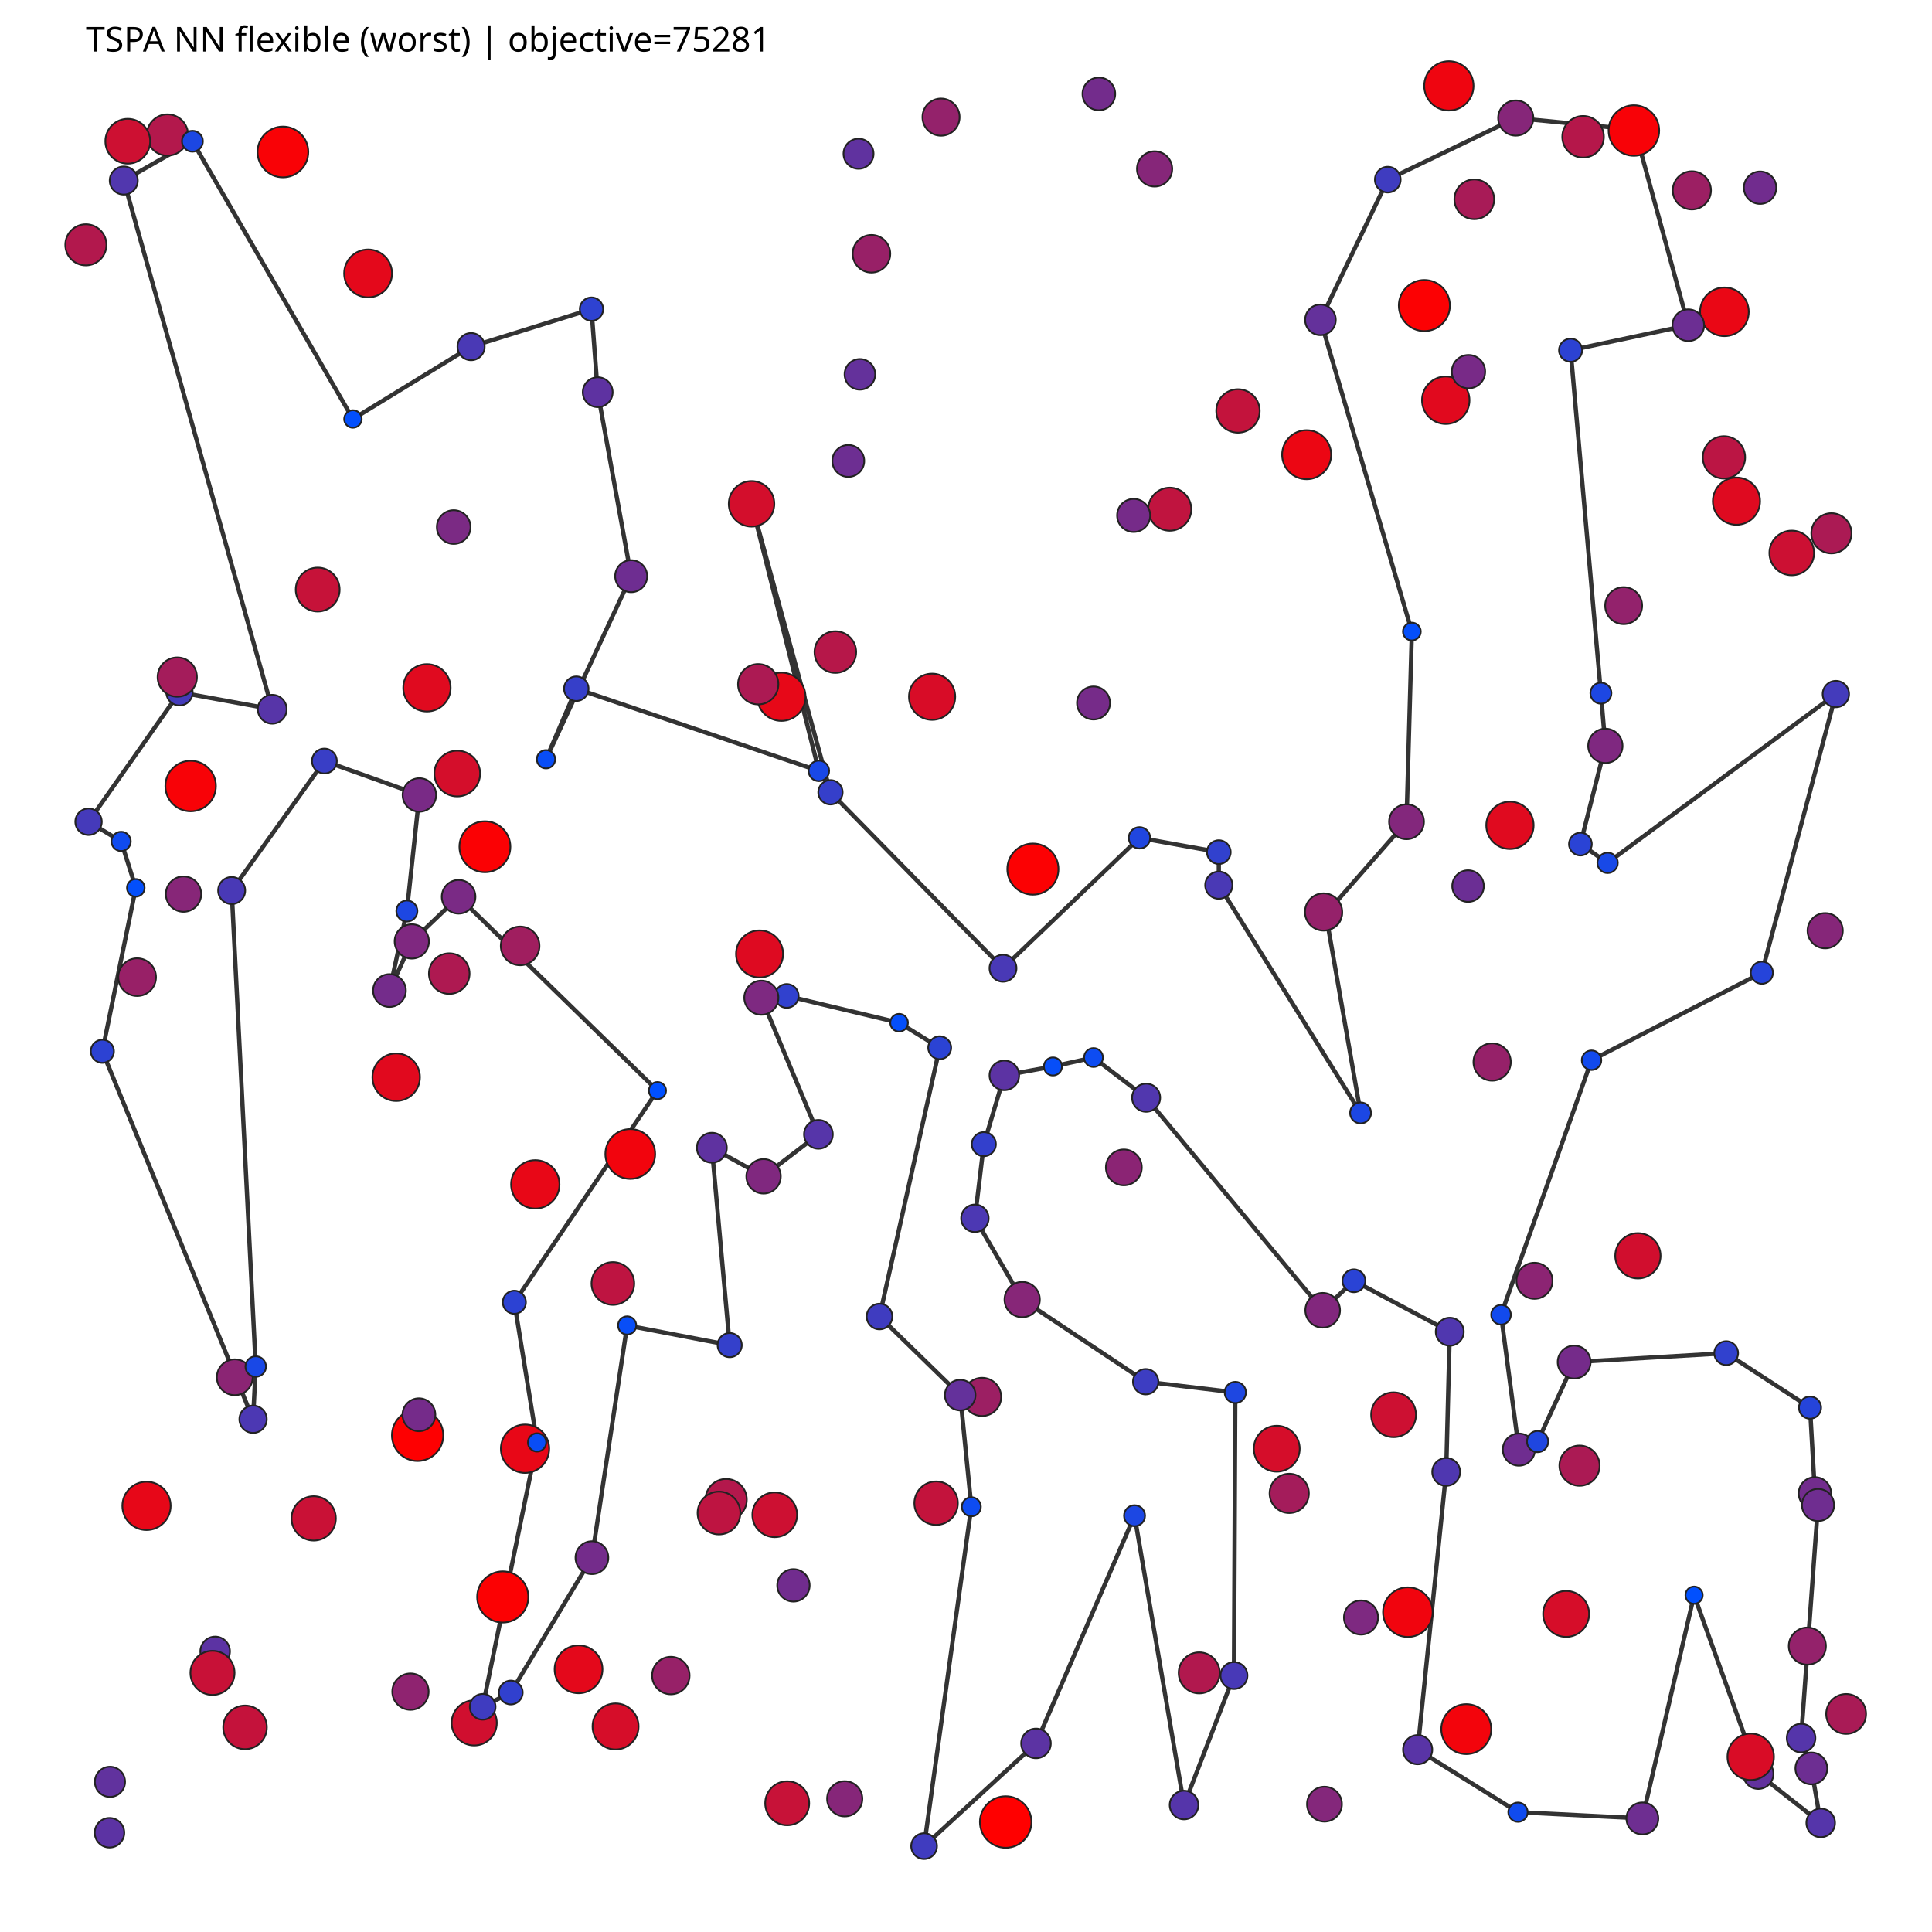
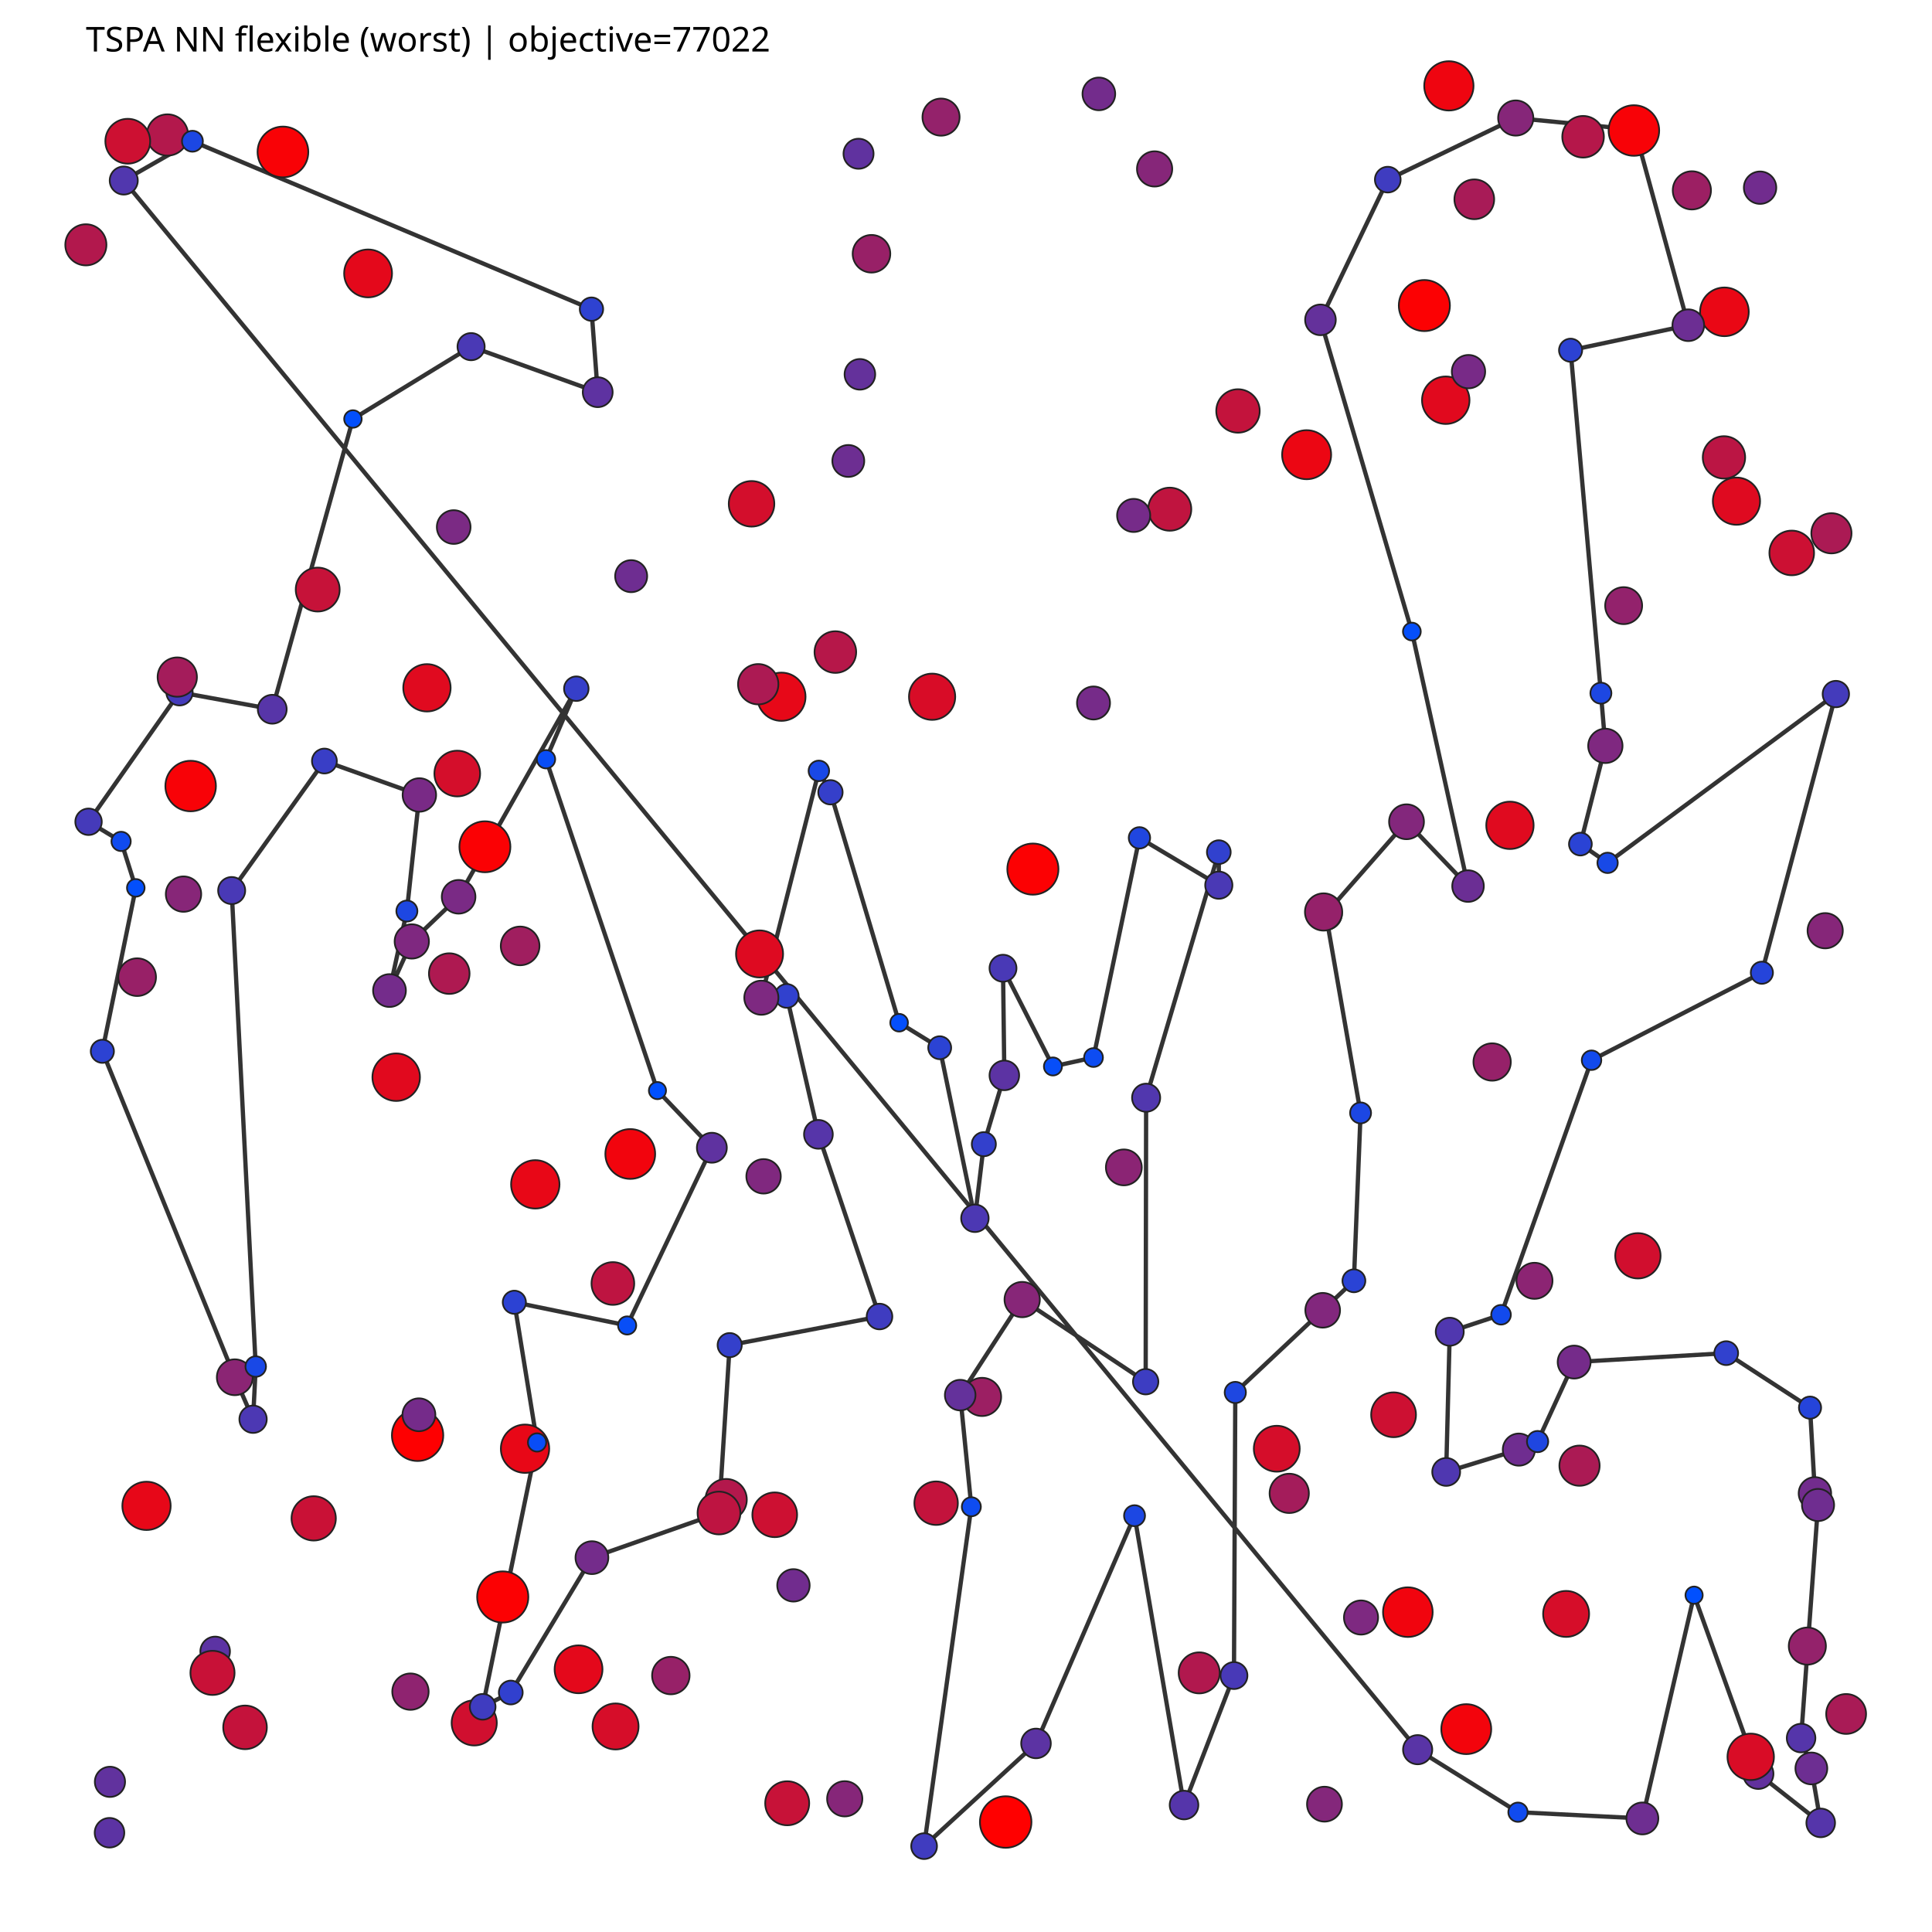
<svg xmlns="http://www.w3.org/2000/svg" width="900" height="900" viewBox="0 0 900 900">
  <rect width="100%" height="100%" fill="white" />
-   <text x="40" y="24" font-family="sans-serif" font-size="16">TSPA NN flexible (worst) | objective=75281</text>
-   <polyline fill="none" stroke="#333333" stroke-width="2" points="350.10,234.70 386.86,369.08 467.24,451.04 530.80,390.30 567.77,396.96 567.77,412.35 633.81,518.44 617.61,425.66 655.21,382.81 657.70,294.20 615.12,149.00 646.48,83.68 706.09,54.98 761.55,60.39 786.47,151.50 731.64,163.15 745.76,322.90 747.84,347.45 736.21,393.21 748.88,401.95 855.22,323.32 820.74,453.12 741.40,493.89 699.24,612.46 707.55,675.28 716.27,671.54 733.30,634.51 804.13,630.35 843.18,655.73 845.46,695.67 846.91,701.08 839.02,809.66 843.80,823.81 848.16,849.18 819.08,826.30 789.17,743.09 765.08,847.10 707.13,844.19 660.40,815.07 673.69,685.68 675.35,620.37 630.70,596.65 616.16,610.38 533.91,511.36 509.40,492.64 490.50,496.80 467.86,500.96 458.31,533.00 454.15,567.53 476.17,605.39 533.70,643.66 575.45,648.66 574.83,780.54 551.57,840.86 528.51,706.07 482.61,812.16 430.48,860.00 452.49,701.91 447.30,649.90 409.71,613.29 437.75,488.07 418.84,476.42 366.50,463.94 354.67,464.77 381.25,528.42 355.70,547.98 331.61,534.66 339.92,626.61 292.15,617.45 275.74,725.62 237.94,788.44 224.85,795.10 250.19,671.95 239.60,606.64 306.27,508.04 213.64,417.76 191.83,438.56 181.44,461.44 189.54,424.41 195.36,370.33 151.12,354.52 107.92,414.85 119.13,636.59 117.89,661.14 47.68,489.73 63.26,413.60 56.41,391.96 41.25,382.81 83.62,322.49 126.82,330.39 57.65,84.10 89.64,65.79 164.41,195.18 219.45,161.48 275.53,144.01 278.44,182.70 294.02,268.40 254.35,353.69 268.47,320.82 381.46,359.10 350.10,234.70 " />
+   <text x="40" y="24" font-family="sans-serif" font-size="16">TSPA NN flexible (worst) | objective=77022</text>
+   <polyline fill="none" stroke="#333333" stroke-width="2" points="57.65,84.10 89.64,65.79 275.53,144.01 278.44,182.70 219.45,161.48 164.41,195.18 126.82,330.39 83.62,322.49 41.25,382.81 56.41,391.96 63.26,413.60 47.68,489.73 109.37,641.58 117.89,661.14 119.13,636.59 107.92,414.85 151.12,354.52 195.36,370.33 189.54,424.41 181.44,461.44 191.83,438.56 213.64,417.76 268.47,320.82 254.35,353.69 306.27,508.04 331.61,534.66 292.15,617.45 239.60,606.64 250.19,671.95 224.85,795.10 237.94,788.44 275.74,725.62 334.93,704.82 339.92,626.61 409.71,613.29 381.25,528.42 366.50,463.94 354.67,464.77 381.46,359.10 386.86,369.08 418.84,476.42 437.75,488.07 454.15,567.53 458.31,533.00 467.86,500.96 467.24,451.04 490.50,496.80 509.40,492.64 530.80,390.30 567.77,412.35 567.77,396.96 533.91,511.36 533.70,643.66 476.17,605.39 447.30,649.90 452.49,701.91 430.48,860.00 482.61,812.16 528.51,706.07 551.57,840.86 574.83,780.54 575.45,648.66 616.16,610.38 630.70,596.65 633.81,518.44 617.61,425.66 655.21,382.81 683.87,412.77 657.70,294.20 615.12,149.00 646.48,83.68 706.09,54.98 761.55,60.39 786.47,151.50 731.64,163.15 745.76,322.90 747.84,347.45 736.21,393.21 748.88,401.95 855.22,323.32 820.74,453.12 741.40,493.89 699.24,612.46 675.35,620.37 673.69,685.68 707.55,675.28 716.27,671.54 733.30,634.51 804.13,630.35 843.18,655.73 845.46,695.67 846.91,701.08 839.02,809.66 843.80,823.81 848.16,849.18 819.08,826.30 789.17,743.09 765.08,847.10 707.13,844.19 660.40,815.07 57.65,84.10 " />
  <circle cx="649.18" cy="659.06" r="10.44" fill="rgb(205,16,50)" stroke="#222" stroke-width="0.8" />
  <circle cx="745.76" cy="322.90" r="4.90" fill="rgb(29,71,226)" stroke="#222" stroke-width="0.8" />
  <circle cx="237.94" cy="788.44" r="5.55" fill="rgb(49,64,206)" stroke="#222" stroke-width="0.8" />
  <circle cx="736.21" cy="393.21" r="5.31" fill="rgb(42,67,213)" stroke="#222" stroke-width="0.8" />
  <circle cx="294.02" cy="268.40" r="7.46" fill="rgb(110,45,145)" stroke="#222" stroke-width="0.8" />
  <circle cx="405.97" cy="118.21" r="8.76" fill="rgb(152,32,103)" stroke="#222" stroke-width="0.8" />
  <circle cx="834.66" cy="257.58" r="10.40" fill="rgb(204,16,51)" stroke="#222" stroke-width="0.8" />
  <circle cx="78.01" cy="62.88" r="9.62" fill="rgb(179,24,76)" stroke="#222" stroke-width="0.8" />
  <circle cx="617.61" cy="425.66" r="7.50" fill="rgb(111,45,144)" stroke="#222" stroke-width="0.8" />
  <circle cx="567.77" cy="396.96" r="5.53" fill="rgb(49,65,206)" stroke="#222" stroke-width="0.8" />
  <circle cx="312.50" cy="780.54" r="8.73" fill="rgb(151,33,104)" stroke="#222" stroke-width="0.8" />
  <circle cx="85.49" cy="416.51" r="8.24" fill="rgb(135,38,120)" stroke="#222" stroke-width="0.8" />
  <circle cx="184.56" cy="501.80" r="11.07" fill="rgb(225,9,30)" stroke="#222" stroke-width="0.8" />
  <circle cx="594.77" cy="674.87" r="10.69" fill="rgb(213,13,42)" stroke="#222" stroke-width="0.8" />
  <circle cx="198.89" cy="320.41" r="11.03" fill="rgb(224,10,31)" stroke="#222" stroke-width="0.8" />
  <circle cx="544.92" cy="237.20" r="10.03" fill="rgb(192,20,63)" stroke="#222" stroke-width="0.8" />
  <circle cx="386.86" cy="369.08" r="5.67" fill="rgb(53,63,202)" stroke="#222" stroke-width="0.8" />
  <circle cx="788.14" cy="88.68" r="8.90" fill="rgb(156,31,99)" stroke="#222" stroke-width="0.8" />
  <circle cx="350.10" cy="234.70" r="10.61" fill="rgb(211,14,44)" stroke="#222" stroke-width="0.8" />
  <circle cx="737.46" cy="63.71" r="9.69" fill="rgb(181,23,74)" stroke="#222" stroke-width="0.8" />
  <circle cx="558.63" cy="779.29" r="9.56" fill="rgb(177,24,78)" stroke="#222" stroke-width="0.8" />
  <circle cx="853.15" cy="248.43" r="9.36" fill="rgb(171,26,84)" stroke="#222" stroke-width="0.8" />
  <circle cx="366.71" cy="840.03" r="10.25" fill="rgb(199,18,56)" stroke="#222" stroke-width="0.8" />
  <circle cx="249.36" cy="551.72" r="11.27" fill="rgb(232,7,23)" stroke="#222" stroke-width="0.8" />
  <circle cx="686.78" cy="92.84" r="9.26" fill="rgb(168,27,87)" stroke="#222" stroke-width="0.8" />
  <circle cx="393.51" cy="837.95" r="8.21" fill="rgb(134,38,121)" stroke="#222" stroke-width="0.8" />
  <circle cx="860.00" cy="798.43" r="9.29" fill="rgb(169,27,86)" stroke="#222" stroke-width="0.8" />
  <circle cx="338.26" cy="698.58" r="9.63" fill="rgb(179,24,76)" stroke="#222" stroke-width="0.8" />
  <circle cx="331.61" cy="534.66" r="6.97" fill="rgb(95,50,160)" stroke="#222" stroke-width="0.8" />
  <circle cx="761.55" cy="60.39" r="5.98" fill="rgb(63,60,192)" stroke="#222" stroke-width="0.8" />
  <circle cx="239.60" cy="606.64" r="5.39" fill="rgb(44,66,211)" stroke="#222" stroke-width="0.8" />
  <circle cx="57.65" cy="84.10" r="6.54" fill="rgb(81,55,174)" stroke="#222" stroke-width="0.8" />
  <circle cx="220.91" cy="802.59" r="10.52" fill="rgb(208,15,47)" stroke="#222" stroke-width="0.8" />
  <circle cx="530.80" cy="390.30" r="4.99" fill="rgb(32,70,223)" stroke="#222" stroke-width="0.8" />
  <circle cx="576.70" cy="191.44" r="10.12" fill="rgb(195,19,60)" stroke="#222" stroke-width="0.8" />
  <circle cx="366.50" cy="463.94" r="5.53" fill="rgb(49,65,206)" stroke="#222" stroke-width="0.8" />
  <circle cx="509.40" cy="492.64" r="4.39" fill="rgb(13,76,242)" stroke="#222" stroke-width="0.8" />
  <circle cx="850.24" cy="433.57" r="8.21" fill="rgb(134,38,121)" stroke="#222" stroke-width="0.8" />
  <circle cx="211.35" cy="245.52" r="7.85" fill="rgb(123,42,132)" stroke="#222" stroke-width="0.8" />
  <circle cx="511.89" cy="43.74" r="7.62" fill="rgb(115,44,140)" stroke="#222" stroke-width="0.8" />
  <circle cx="244.58" cy="674.87" r="11.26" fill="rgb(232,7,23)" stroke="#222" stroke-width="0.8" />
  <circle cx="476.17" cy="605.39" r="8.23" fill="rgb(135,38,120)" stroke="#222" stroke-width="0.8" />
  <circle cx="707.55" cy="675.28" r="7.49" fill="rgb(111,45,144)" stroke="#222" stroke-width="0.8" />
  <circle cx="714.82" cy="596.65" r="8.40" fill="rgb(140,36,115)" stroke="#222" stroke-width="0.8" />
  <circle cx="213.01" cy="360.35" r="10.65" fill="rgb(212,14,43)" stroke="#222" stroke-width="0.8" />
  <circle cx="409.71" cy="613.29" r="5.97" fill="rgb(63,60,192)" stroke="#222" stroke-width="0.8" />
  <circle cx="803.09" cy="213.07" r="9.87" fill="rgb(187,21,68)" stroke="#222" stroke-width="0.8" />
  <circle cx="820.74" cy="453.12" r="5.17" fill="rgb(37,68,218)" stroke="#222" stroke-width="0.8" />
  <circle cx="89.64" cy="65.79" r="4.88" fill="rgb(28,71,227)" stroke="#222" stroke-width="0.8" />
  <circle cx="107.92" cy="414.85" r="6.30" fill="rgb(73,57,182)" stroke="#222" stroke-width="0.8" />
  <circle cx="748.88" cy="401.95" r="4.75" fill="rgb(24,73,231)" stroke="#222" stroke-width="0.8" />
  <circle cx="381.46" cy="359.10" r="4.79" fill="rgb(25,72,230)" stroke="#222" stroke-width="0.8" />
  <circle cx="467.24" cy="451.04" r="6.28" fill="rgb(73,57,182)" stroke="#222" stroke-width="0.8" />
  <circle cx="458.31" cy="533.00" r="5.61" fill="rgb(51,64,204)" stroke="#222" stroke-width="0.8" />
  <circle cx="567.77" cy="412.35" r="6.34" fill="rgb(74,57,181)" stroke="#222" stroke-width="0.8" />
  <circle cx="819.91" cy="87.43" r="7.55" fill="rgb(113,44,142)" stroke="#222" stroke-width="0.8" />
  <circle cx="673.49" cy="186.44" r="11.06" fill="rgb(225,9,30)" stroke="#222" stroke-width="0.8" />
  <circle cx="707.13" cy="844.19" r="4.50" fill="rgb(16,75,239)" stroke="#222" stroke-width="0.8" />
  <circle cx="528.51" cy="706.07" r="4.89" fill="rgb(28,71,227)" stroke="#222" stroke-width="0.8" />
  <circle cx="756.36" cy="282.13" r="8.61" fill="rgb(147,34,108)" stroke="#222" stroke-width="0.8" />
  <circle cx="83.62" cy="322.49" r="6.14" fill="rgb(68,59,187)" stroke="#222" stroke-width="0.8" />
  <circle cx="457.48" cy="650.74" r="8.90" fill="rgb(156,31,99)" stroke="#222" stroke-width="0.8" />
  <circle cx="528.10" cy="240.11" r="7.71" fill="rgb(118,43,137)" stroke="#222" stroke-width="0.8" />
  <circle cx="63.26" cy="413.60" r="4.11" fill="rgb(3,79,252)" stroke="#222" stroke-width="0.8" />
  <circle cx="765.08" cy="847.10" r="7.44" fill="rgb(110,46,145)" stroke="#222" stroke-width="0.8" />
  <circle cx="600.58" cy="695.67" r="9.15" fill="rgb(164,28,91)" stroke="#222" stroke-width="0.8" />
  <circle cx="148.00" cy="274.64" r="10.23" fill="rgb(198,18,57)" stroke="#222" stroke-width="0.8" />
  <circle cx="418.84" cy="476.42" r="4.12" fill="rgb(4,79,251)" stroke="#222" stroke-width="0.8" />
  <circle cx="225.89" cy="394.46" r="11.87" fill="rgb(251,1,4)" stroke="#222" stroke-width="0.8" />
  <circle cx="100.23" cy="769.30" r="6.90" fill="rgb(92,51,163)" stroke="#222" stroke-width="0.8" />
  <circle cx="360.90" cy="705.65" r="10.42" fill="rgb(205,16,50)" stroke="#222" stroke-width="0.8" />
  <circle cx="278.44" cy="182.70" r="6.96" fill="rgb(94,50,161)" stroke="#222" stroke-width="0.8" />
  <circle cx="616.16" cy="610.38" r="8.08" fill="rgb(130,39,125)" stroke="#222" stroke-width="0.8" />
  <circle cx="447.30" cy="649.90" r="7.13" fill="rgb(100,49,155)" stroke="#222" stroke-width="0.8" />
  <circle cx="481.16" cy="404.86" r="11.91" fill="rgb(252,1,3)" stroke="#222" stroke-width="0.8" />
  <circle cx="841.93" cy="766.81" r="8.65" fill="rgb(148,34,107)" stroke="#222" stroke-width="0.8" />
  <circle cx="268.47" cy="320.82" r="5.71" fill="rgb(54,63,201)" stroke="#222" stroke-width="0.8" />
  <circle cx="40.00" cy="114.05" r="9.58" fill="rgb(178,24,77)" stroke="#222" stroke-width="0.8" />
  <circle cx="848.16" cy="849.18" r="6.67" fill="rgb(85,53,170)" stroke="#222" stroke-width="0.8" />
  <circle cx="761.13" cy="60.80" r="11.78" fill="rgb(248,2,7)" stroke="#222" stroke-width="0.8" />
  <circle cx="164.41" cy="195.18" r="4.08" fill="rgb(3,79,252)" stroke="#222" stroke-width="0.8" />
  <circle cx="695.09" cy="494.72" r="8.70" fill="rgb(150,33,105)" stroke="#222" stroke-width="0.8" />
  <circle cx="82.58" cy="315.41" r="9.16" fill="rgb(164,28,91)" stroke="#222" stroke-width="0.8" />
  <circle cx="191.83" cy="438.56" r="7.99" fill="rgb(127,40,128)" stroke="#222" stroke-width="0.8" />
  <circle cx="533.70" cy="643.66" r="5.91" fill="rgb(61,61,194)" stroke="#222" stroke-width="0.8" />
  <circle cx="683.87" cy="412.77" r="7.36" fill="rgb(107,46,148)" stroke="#222" stroke-width="0.8" />
  <circle cx="803.30" cy="145.26" r="11.34" fill="rgb(234,7,21)" stroke="#222" stroke-width="0.8" />
  <circle cx="339.92" cy="626.61" r="5.63" fill="rgb(52,64,203)" stroke="#222" stroke-width="0.8" />
  <circle cx="819.08" cy="826.30" r="7.06" fill="rgb(98,49,157)" stroke="#222" stroke-width="0.8" />
  <circle cx="716.27" cy="671.54" r="4.96" fill="rgb(31,70,224)" stroke="#222" stroke-width="0.8" />
  <circle cx="213.64" cy="417.76" r="7.84" fill="rgb(122,42,133)" stroke="#222" stroke-width="0.8" />
  <circle cx="219.45" cy="161.48" r="6.33" fill="rgb(74,57,181)" stroke="#222" stroke-width="0.8" />
  <circle cx="191.21" cy="788.03" r="8.47" fill="rgb(143,35,112)" stroke="#222" stroke-width="0.8" />
  <circle cx="741.40" cy="493.89" r="4.55" fill="rgb(18,74,237)" stroke="#222" stroke-width="0.8" />
  <circle cx="98.99" cy="779.29" r="10.28" fill="rgb(200,17,55)" stroke="#222" stroke-width="0.8" />
  <circle cx="109.37" cy="641.58" r="8.35" fill="rgb(139,37,116)" stroke="#222" stroke-width="0.8" />
  <circle cx="334.93" cy="704.82" r="9.97" fill="rgb(190,20,65)" stroke="#222" stroke-width="0.8" />
  <circle cx="119.13" cy="636.59" r="4.79" fill="rgb(25,72,230)" stroke="#222" stroke-width="0.8" />
  <circle cx="369.62" cy="738.52" r="7.55" fill="rgb(113,44,142)" stroke="#222" stroke-width="0.8" />
  <circle cx="523.53" cy="543.82" r="8.36" fill="rgb(139,36,116)" stroke="#222" stroke-width="0.8" />
  <circle cx="195.36" cy="370.33" r="7.80" fill="rgb(121,42,134)" stroke="#222" stroke-width="0.8" />
  <circle cx="786.47" cy="151.50" r="7.38" fill="rgb(108,46,147)" stroke="#222" stroke-width="0.8" />
  <circle cx="355.70" cy="547.98" r="8.02" fill="rgb(128,40,127)" stroke="#222" stroke-width="0.8" />
  <circle cx="735.80" cy="682.77" r="9.37" fill="rgb(171,26,84)" stroke="#222" stroke-width="0.8" />
  <circle cx="51.01" cy="853.76" r="6.89" fill="rgb(92,51,163)" stroke="#222" stroke-width="0.8" />
  <circle cx="683.04" cy="805.50" r="11.63" fill="rgb(243,4,12)" stroke="#222" stroke-width="0.8" />
  <circle cx="699.24" cy="612.46" r="4.58" fill="rgb(18,74,237)" stroke="#222" stroke-width="0.8" />
  <circle cx="789.17" cy="743.09" r="4.02" fill="rgb(1,80,254)" stroke="#222" stroke-width="0.8" />
  <circle cx="126.82" cy="330.39" r="6.72" fill="rgb(87,53,168)" stroke="#222" stroke-width="0.8" />
  <circle cx="608.68" cy="211.82" r="11.42" fill="rgb(236,6,19)" stroke="#222" stroke-width="0.8" />
  <circle cx="114.15" cy="804.67" r="10.16" fill="rgb(196,18,59)" stroke="#222" stroke-width="0.8" />
  <circle cx="616.99" cy="840.45" r="8.13" fill="rgb(132,39,123)" stroke="#222" stroke-width="0.8" />
  <circle cx="400.57" cy="174.38" r="7.13" fill="rgb(100,49,155)" stroke="#222" stroke-width="0.8" />
  <circle cx="733.30" cy="634.51" r="7.67" fill="rgb(117,43,138)" stroke="#222" stroke-width="0.8" />
  <circle cx="430.48" cy="860.00" r="6.00" fill="rgb(64,60,191)" stroke="#222" stroke-width="0.8" />
  <circle cx="399.94" cy="71.62" r="7.00" fill="rgb(96,50,159)" stroke="#222" stroke-width="0.8" />
  <circle cx="41.25" cy="382.81" r="6.16" fill="rgb(69,58,186)" stroke="#222" stroke-width="0.8" />
  <circle cx="763.00" cy="585.00" r="10.56" fill="rgb(209,14,46)" stroke="#222" stroke-width="0.8" />
  <circle cx="468.49" cy="848.77" r="12.00" fill="rgb(255,0,0)" stroke="#222" stroke-width="0.8" />
  <circle cx="63.89" cy="455.20" r="8.78" fill="rgb(152,32,103)" stroke="#222" stroke-width="0.8" />
  <circle cx="146.13" cy="707.32" r="10.32" fill="rgb(201,17,54)" stroke="#222" stroke-width="0.8" />
  <circle cx="436.08" cy="700.24" r="10.13" fill="rgb(195,19,60)" stroke="#222" stroke-width="0.8" />
  <circle cx="815.55" cy="818.40" r="10.82" fill="rgb(217,12,38)" stroke="#222" stroke-width="0.8" />
  <circle cx="189.54" cy="424.41" r="4.91" fill="rgb(29,71,226)" stroke="#222" stroke-width="0.8" />
  <circle cx="729.56" cy="751.83" r="10.71" fill="rgb(214,13,41)" stroke="#222" stroke-width="0.8" />
  <circle cx="194.53" cy="668.63" r="11.96" fill="rgb(254,0,1)" stroke="#222" stroke-width="0.8" />
  <circle cx="131.80" cy="70.79" r="11.82" fill="rgb(249,2,6)" stroke="#222" stroke-width="0.8" />
  <circle cx="117.89" cy="661.14" r="6.37" fill="rgb(76,56,179)" stroke="#222" stroke-width="0.8" />
  <circle cx="703.39" cy="384.47" r="11.03" fill="rgb(224,10,31)" stroke="#222" stroke-width="0.8" />
  <circle cx="51.22" cy="830.05" r="7.04" fill="rgb(97,50,158)" stroke="#222" stroke-width="0.8" />
  <circle cx="804.13" cy="630.35" r="5.55" fill="rgb(49,65,206)" stroke="#222" stroke-width="0.8" />
  <circle cx="533.91" cy="511.36" r="6.55" fill="rgb(81,55,174)" stroke="#222" stroke-width="0.8" />
  <circle cx="254.35" cy="353.69" r="4.28" fill="rgb(9,77,246)" stroke="#222" stroke-width="0.8" />
  <circle cx="389.14" cy="303.76" r="9.70" fill="rgb(182,23,73)" stroke="#222" stroke-width="0.8" />
  <circle cx="575.45" cy="648.66" r="4.95" fill="rgb(30,71,225)" stroke="#222" stroke-width="0.8" />
  <circle cx="452.49" cy="701.91" r="4.44" fill="rgb(14,76,241)" stroke="#222" stroke-width="0.8" />
  <circle cx="646.48" cy="83.68" r="5.99" fill="rgb(63,60,192)" stroke="#222" stroke-width="0.8" />
  <circle cx="171.47" cy="127.37" r="11.15" fill="rgb(228,8,27)" stroke="#222" stroke-width="0.8" />
  <circle cx="634.02" cy="753.50" r="7.95" fill="rgb(126,41,129)" stroke="#222" stroke-width="0.8" />
  <circle cx="395.17" cy="214.73" r="7.43" fill="rgb(109,46,146)" stroke="#222" stroke-width="0.8" />
  <circle cx="454.15" cy="567.53" r="6.40" fill="rgb(76,56,179)" stroke="#222" stroke-width="0.8" />
  <circle cx="292.15" cy="617.45" r="4.24" fill="rgb(8,78,247)" stroke="#222" stroke-width="0.8" />
  <circle cx="655.21" cy="382.81" r="8.12" fill="rgb(131,39,124)" stroke="#222" stroke-width="0.8" />
  <circle cx="509.40" cy="327.48" r="7.69" fill="rgb(118,43,137)" stroke="#222" stroke-width="0.8" />
  <circle cx="437.75" cy="488.07" r="5.34" fill="rgb(43,67,212)" stroke="#222" stroke-width="0.8" />
  <circle cx="285.50" cy="597.90" r="9.95" fill="rgb(190,20,65)" stroke="#222" stroke-width="0.8" />
  <circle cx="845.46" cy="695.67" r="7.56" fill="rgb(114,44,141)" stroke="#222" stroke-width="0.8" />
  <circle cx="855.22" cy="323.32" r="6.15" fill="rgb(68,59,187)" stroke="#222" stroke-width="0.8" />
  <circle cx="209.28" cy="453.54" r="9.46" fill="rgb(174,25,81)" stroke="#222" stroke-width="0.8" />
  <circle cx="56.41" cy="391.96" r="4.50" fill="rgb(16,75,239)" stroke="#222" stroke-width="0.8" />
  <circle cx="675.35" cy="620.37" r="6.52" fill="rgb(80,55,175)" stroke="#222" stroke-width="0.8" />
  <circle cx="673.69" cy="685.68" r="6.49" fill="rgb(79,55,176)" stroke="#222" stroke-width="0.8" />
  <circle cx="151.12" cy="354.52" r="5.79" fill="rgb(57,62,198)" stroke="#222" stroke-width="0.8" />
  <circle cx="839.02" cy="809.66" r="6.66" fill="rgb(85,53,170)" stroke="#222" stroke-width="0.8" />
  <circle cx="537.86" cy="78.69" r="8.21" fill="rgb(134,38,121)" stroke="#222" stroke-width="0.8" />
  <circle cx="808.91" cy="233.46" r="11.00" fill="rgb(223,10,32)" stroke="#222" stroke-width="0.8" />
  <circle cx="354.67" cy="464.77" r="7.95" fill="rgb(126,41,129)" stroke="#222" stroke-width="0.8" />
  <circle cx="275.53" cy="144.01" r="5.44" fill="rgb(46,66,209)" stroke="#222" stroke-width="0.8" />
  <circle cx="574.83" cy="780.54" r="6.27" fill="rgb(72,57,183)" stroke="#222" stroke-width="0.8" />
  <circle cx="843.18" cy="655.73" r="5.17" fill="rgb(37,68,218)" stroke="#222" stroke-width="0.8" />
  <circle cx="181.44" cy="461.44" r="7.64" fill="rgb(116,44,139)" stroke="#222" stroke-width="0.8" />
  <circle cx="195.15" cy="659.06" r="7.66" fill="rgb(117,43,138)" stroke="#222" stroke-width="0.8" />
  <circle cx="242.30" cy="440.64" r="9.01" fill="rgb(160,30,95)" stroke="#222" stroke-width="0.8" />
  <circle cx="706.09" cy="54.98" r="8.20" fill="rgb(134,38,121)" stroke="#222" stroke-width="0.8" />
  <circle cx="657.70" cy="294.20" r="4.15" fill="rgb(5,79,250)" stroke="#222" stroke-width="0.8" />
  <circle cx="655.83" cy="751.00" r="11.56" fill="rgb(241,4,14)" stroke="#222" stroke-width="0.8" />
  <circle cx="269.51" cy="777.63" r="11.15" fill="rgb(228,8,27)" stroke="#222" stroke-width="0.8" />
  <circle cx="88.81" cy="366.17" r="11.77" fill="rgb(248,2,7)" stroke="#222" stroke-width="0.8" />
  <circle cx="47.68" cy="489.73" r="5.39" fill="rgb(44,66,211)" stroke="#222" stroke-width="0.8" />
  <circle cx="747.84" cy="347.45" r="8.00" fill="rgb(127,40,128)" stroke="#222" stroke-width="0.8" />
  <circle cx="846.91" cy="701.08" r="7.49" fill="rgb(111,45,144)" stroke="#222" stroke-width="0.8" />
  <circle cx="224.85" cy="795.10" r="5.99" fill="rgb(63,60,192)" stroke="#222" stroke-width="0.8" />
  <circle cx="353.83" cy="444.38" r="10.96" fill="rgb(222,10,33)" stroke="#222" stroke-width="0.8" />
  <circle cx="364.01" cy="324.57" r="11.24" fill="rgb(231,8,24)" stroke="#222" stroke-width="0.8" />
  <circle cx="633.81" cy="518.44" r="4.89" fill="rgb(28,71,227)" stroke="#222" stroke-width="0.8" />
  <circle cx="438.37" cy="54.56" r="8.65" fill="rgb(148,34,107)" stroke="#222" stroke-width="0.8" />
  <circle cx="630.70" cy="596.65" r="5.33" fill="rgb(42,67,213)" stroke="#222" stroke-width="0.8" />
  <circle cx="490.50" cy="496.80" r="4.21" fill="rgb(7,78,248)" stroke="#222" stroke-width="0.8" />
  <circle cx="731.64" cy="163.15" r="5.39" fill="rgb(44,66,211)" stroke="#222" stroke-width="0.8" />
  <circle cx="467.86" cy="500.96" r="6.90" fill="rgb(92,51,163)" stroke="#222" stroke-width="0.8" />
  <circle cx="306.27" cy="508.04" r="4.00" fill="rgb(0,80,255)" stroke="#222" stroke-width="0.8" />
  <circle cx="482.61" cy="812.16" r="6.90" fill="rgb(92,51,163)" stroke="#222" stroke-width="0.8" />
  <circle cx="660.40" cy="815.07" r="6.80" fill="rgb(89,52,166)" stroke="#222" stroke-width="0.8" />
  <circle cx="286.75" cy="804.25" r="10.72" fill="rgb(214,13,41)" stroke="#222" stroke-width="0.8" />
  <circle cx="684.08" cy="173.13" r="7.77" fill="rgb(120,42,135)" stroke="#222" stroke-width="0.8" />
  <circle cx="381.25" cy="528.42" r="6.70" fill="rgb(86,53,169)" stroke="#222" stroke-width="0.8" />
  <circle cx="615.12" cy="149.00" r="7.14" fill="rgb(100,49,155)" stroke="#222" stroke-width="0.8" />
  <circle cx="250.19" cy="671.95" r="4.27" fill="rgb(9,77,246)" stroke="#222" stroke-width="0.8" />
  <circle cx="68.25" cy="701.49" r="11.25" fill="rgb(231,7,24)" stroke="#222" stroke-width="0.8" />
  <circle cx="275.74" cy="725.62" r="7.65" fill="rgb(116,44,139)" stroke="#222" stroke-width="0.8" />
  <circle cx="434.21" cy="324.57" r="10.77" fill="rgb(216,12,39)" stroke="#222" stroke-width="0.8" />
  <circle cx="293.60" cy="537.57" r="11.60" fill="rgb(242,4,13)" stroke="#222" stroke-width="0.8" />
  <circle cx="551.57" cy="840.86" r="6.67" fill="rgb(85,53,170)" stroke="#222" stroke-width="0.8" />
  <circle cx="843.80" cy="823.81" r="7.42" fill="rgb(109,46,146)" stroke="#222" stroke-width="0.8" />
  <circle cx="616.58" cy="424.83" r="8.68" fill="rgb(149,33,106)" stroke="#222" stroke-width="0.8" />
  <circle cx="663.52" cy="142.34" r="11.90" fill="rgb(252,1,3)" stroke="#222" stroke-width="0.8" />
  <circle cx="353.21" cy="318.74" r="9.40" fill="rgb(172,26,83)" stroke="#222" stroke-width="0.8" />
  <circle cx="674.94" cy="40.00" r="11.48" fill="rgb(239,5,16)" stroke="#222" stroke-width="0.8" />
  <circle cx="234.20" cy="743.93" r="11.92" fill="rgb(252,1,3)" stroke="#222" stroke-width="0.8" />
  <circle cx="59.52" cy="65.79" r="10.44" fill="rgb(205,16,50)" stroke="#222" stroke-width="0.8" />
</svg>
